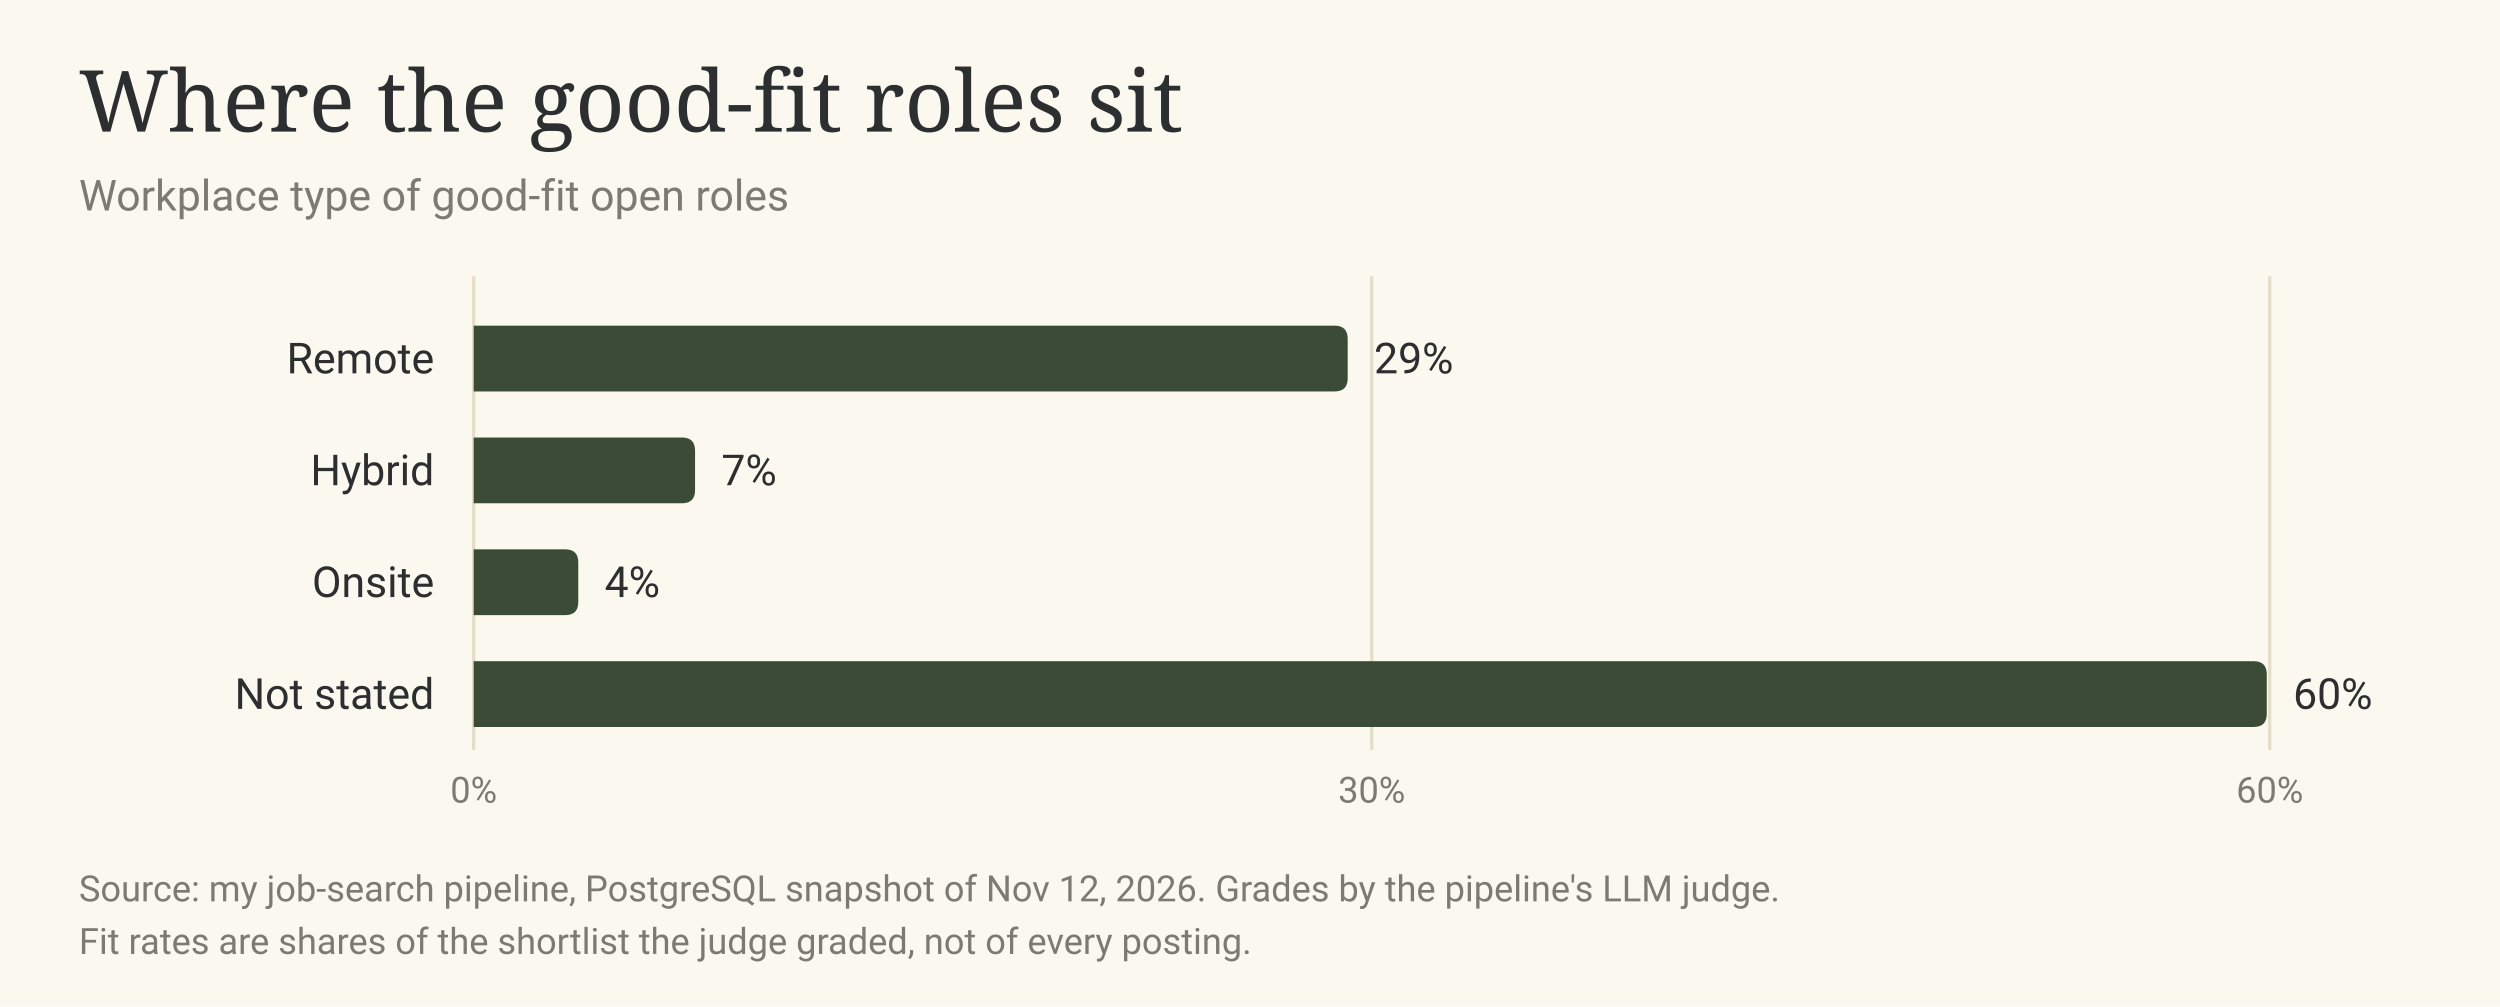
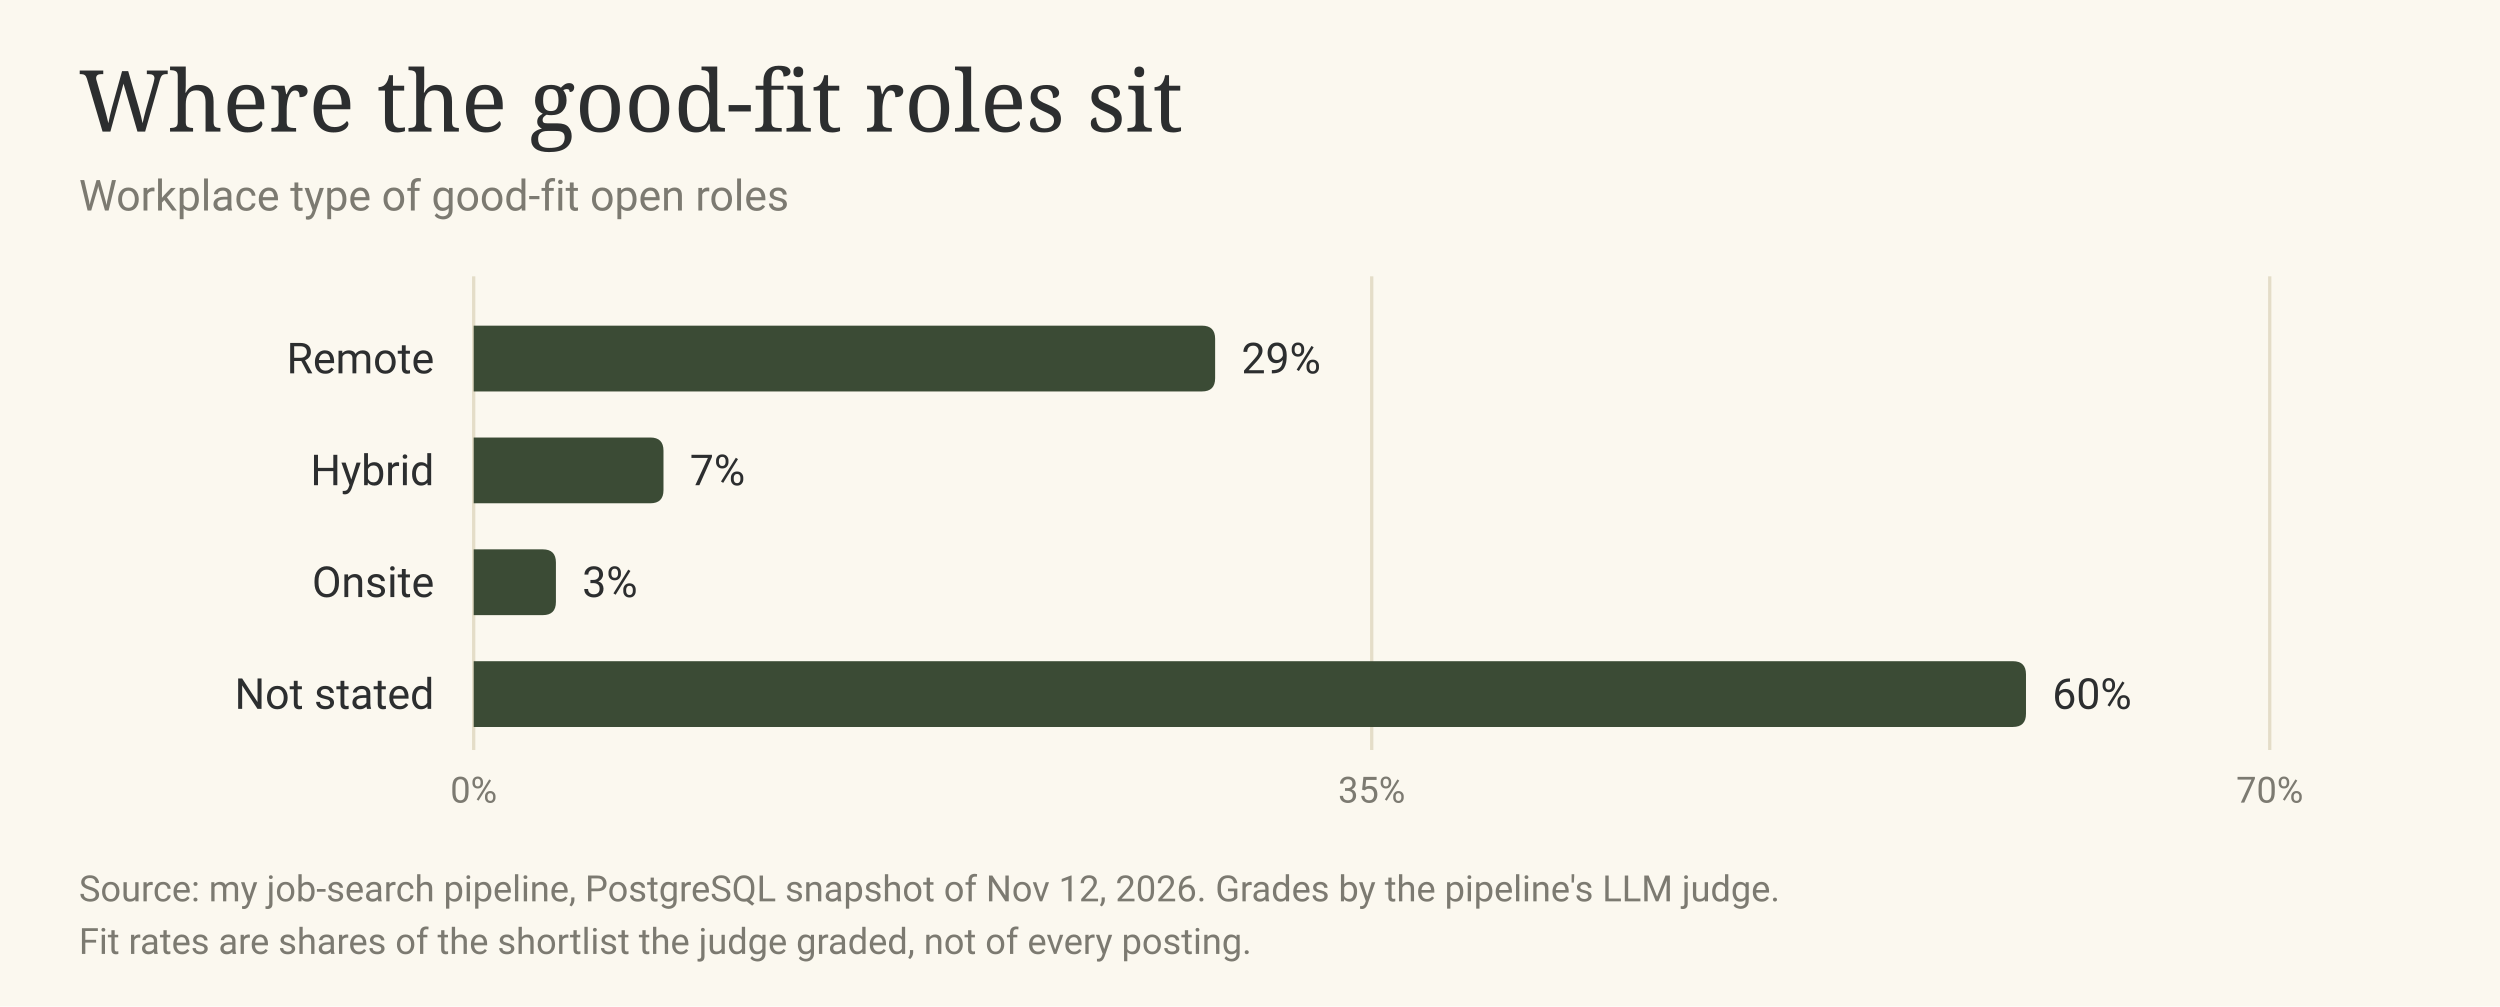
<svg xmlns="http://www.w3.org/2000/svg" viewBox="0 0 760 306" width="760" height="306" role="img" aria-labelledby="t d">
  <rect width="760" height="306" fill="#fbf8ef" />
  <text x="24" y="40" font-family="'Instrument Serif', 'Iowan Old Style', Georgia, serif" font-size="26" fill="#2c2e2f">Where the good-fit roles sit</text>
  <text x="24" y="64" font-family="-apple-system, BlinkMacSystemFont, 'Segoe UI', Roboto, Inter, sans-serif" font-size="13" fill="#7c7a71">Workplace type of good-fit open roles</text>
  <line x1="144.0" y1="84" x2="144.0" y2="228" stroke="#e4ddc8" stroke-width="1" />
  <text x="144.0" y="244" text-anchor="middle" font-family="-apple-system, BlinkMacSystemFont, 'Segoe UI', Roboto, Inter, sans-serif" font-size="11" fill="#7c7a71">0%</text>
  <line x1="417.0" y1="84" x2="417.0" y2="228" stroke="#e4ddc8" stroke-width="1" />
-   <text x="417.0" y="244" text-anchor="middle" font-family="-apple-system, BlinkMacSystemFont, 'Segoe UI', Roboto, Inter, sans-serif" font-size="11" fill="#7c7a71">30%</text>
+   <text x="417.0" y="244" text-anchor="middle" font-family="-apple-system, BlinkMacSystemFont, 'Segoe UI', Roboto, Inter, sans-serif" font-size="11" fill="#7c7a71">35%</text>
  <line x1="690.0" y1="84" x2="690.0" y2="228" stroke="#e4ddc8" stroke-width="1" />
-   <text x="690.0" y="244" text-anchor="middle" font-family="-apple-system, BlinkMacSystemFont, 'Segoe UI', Roboto, Inter, sans-serif" font-size="11" fill="#7c7a71">60%</text>
+   <text x="690.0" y="244" text-anchor="middle" font-family="-apple-system, BlinkMacSystemFont, 'Segoe UI', Roboto, Inter, sans-serif" font-size="11" fill="#7c7a71">70%</text>
  <g>
    <text x="132" y="113.5" text-anchor="end" font-family="-apple-system, BlinkMacSystemFont, 'Segoe UI', Roboto, Inter, sans-serif" font-size="13" fill="#2c2e2f">Remote</text>
-     <path d="M144.0,99.0H405.7Q409.7,99.0 409.7,103.0V115.0Q409.7,119.0 405.7,119.0H144.0Z" fill="#3b4b35" />
-     <text x="417.7" y="113.5" font-family="-apple-system, BlinkMacSystemFont, 'Segoe UI', Roboto, Inter, sans-serif" font-size="13" fill="#2c2e2f">29%</text>
+     <path d="M144.0,99.0H365.4Q369.4,99.0 369.4,103.0V115.0Q369.4,119.0 365.4,119.0H144.0Z" fill="#3b4b35" />
+     <text x="377.4" y="113.5" font-family="-apple-system, BlinkMacSystemFont, 'Segoe UI', Roboto, Inter, sans-serif" font-size="13" fill="#2c2e2f">29%</text>
  </g>
  <g>
    <text x="132" y="147.5" text-anchor="end" font-family="-apple-system, BlinkMacSystemFont, 'Segoe UI', Roboto, Inter, sans-serif" font-size="13" fill="#2c2e2f">Hybrid</text>
-     <path d="M144.0,133.0H207.3Q211.3,133.0 211.3,137.0V149.0Q211.3,153.0 207.3,153.0H144.0Z" fill="#3b4b35" />
-     <text x="219.3" y="147.5" font-family="-apple-system, BlinkMacSystemFont, 'Segoe UI', Roboto, Inter, sans-serif" font-size="13" fill="#2c2e2f">7%</text>
+     <path d="M144.0,133.0H197.7Q201.7,133.0 201.7,137.0V149.0Q201.7,153.0 197.7,153.0H144.0Z" fill="#3b4b35" />
+     <text x="209.7" y="147.5" font-family="-apple-system, BlinkMacSystemFont, 'Segoe UI', Roboto, Inter, sans-serif" font-size="13" fill="#2c2e2f">7%</text>
  </g>
  <g>
    <text x="132" y="181.5" text-anchor="end" font-family="-apple-system, BlinkMacSystemFont, 'Segoe UI', Roboto, Inter, sans-serif" font-size="13" fill="#2c2e2f">Onsite</text>
-     <path d="M144.0,167.0H171.8Q175.8,167.0 175.8,171.0V183.0Q175.8,187.0 171.8,187.0H144.0Z" fill="#3b4b35" />
-     <text x="183.8" y="181.5" font-family="-apple-system, BlinkMacSystemFont, 'Segoe UI', Roboto, Inter, sans-serif" font-size="13" fill="#2c2e2f">4%</text>
+     <path d="M144.0,167.0H165.0Q169.0,167.0 169.0,171.0V183.0Q169.0,187.0 165.0,187.0H144.0Z" fill="#3b4b35" />
+     <text x="177.0" y="181.5" font-family="-apple-system, BlinkMacSystemFont, 'Segoe UI', Roboto, Inter, sans-serif" font-size="13" fill="#2c2e2f">3%</text>
  </g>
  <g>
    <text x="132" y="215.5" text-anchor="end" font-family="-apple-system, BlinkMacSystemFont, 'Segoe UI', Roboto, Inter, sans-serif" font-size="13" fill="#2c2e2f">Not stated</text>
-     <path d="M144.0,201.0H685.1Q689.1,201.0 689.1,205.0V217.0Q689.1,221.0 685.1,221.0H144.0Z" fill="#3b4b35" />
-     <text x="697.1" y="215.5" font-family="-apple-system, BlinkMacSystemFont, 'Segoe UI', Roboto, Inter, sans-serif" font-size="13" fill="#2c2e2f">60%</text>
+     <path d="M144.0,201.0H611.9Q615.9,201.0 615.9,205.0V217.0Q615.9,221.0 611.9,221.0H144.0Z" fill="#3b4b35" />
+     <text x="623.9" y="215.5" font-family="-apple-system, BlinkMacSystemFont, 'Segoe UI', Roboto, Inter, sans-serif" font-size="13" fill="#2c2e2f">60%</text>
  </g>
  <text x="24" y="274" font-family="-apple-system, BlinkMacSystemFont, 'Segoe UI', Roboto, Inter, sans-serif" font-size="11" fill="#7c7a71">Source: my job-search pipeline, PostgreSQL snapshot of Nov 12, 2026. Grades by the pipeline's LLM judge.</text>
  <text x="24" y="290" font-family="-apple-system, BlinkMacSystemFont, 'Segoe UI', Roboto, Inter, sans-serif" font-size="11" fill="#7c7a71">Fit rates are shares of the shortlist the judge graded, not of every posting.</text>
</svg>
